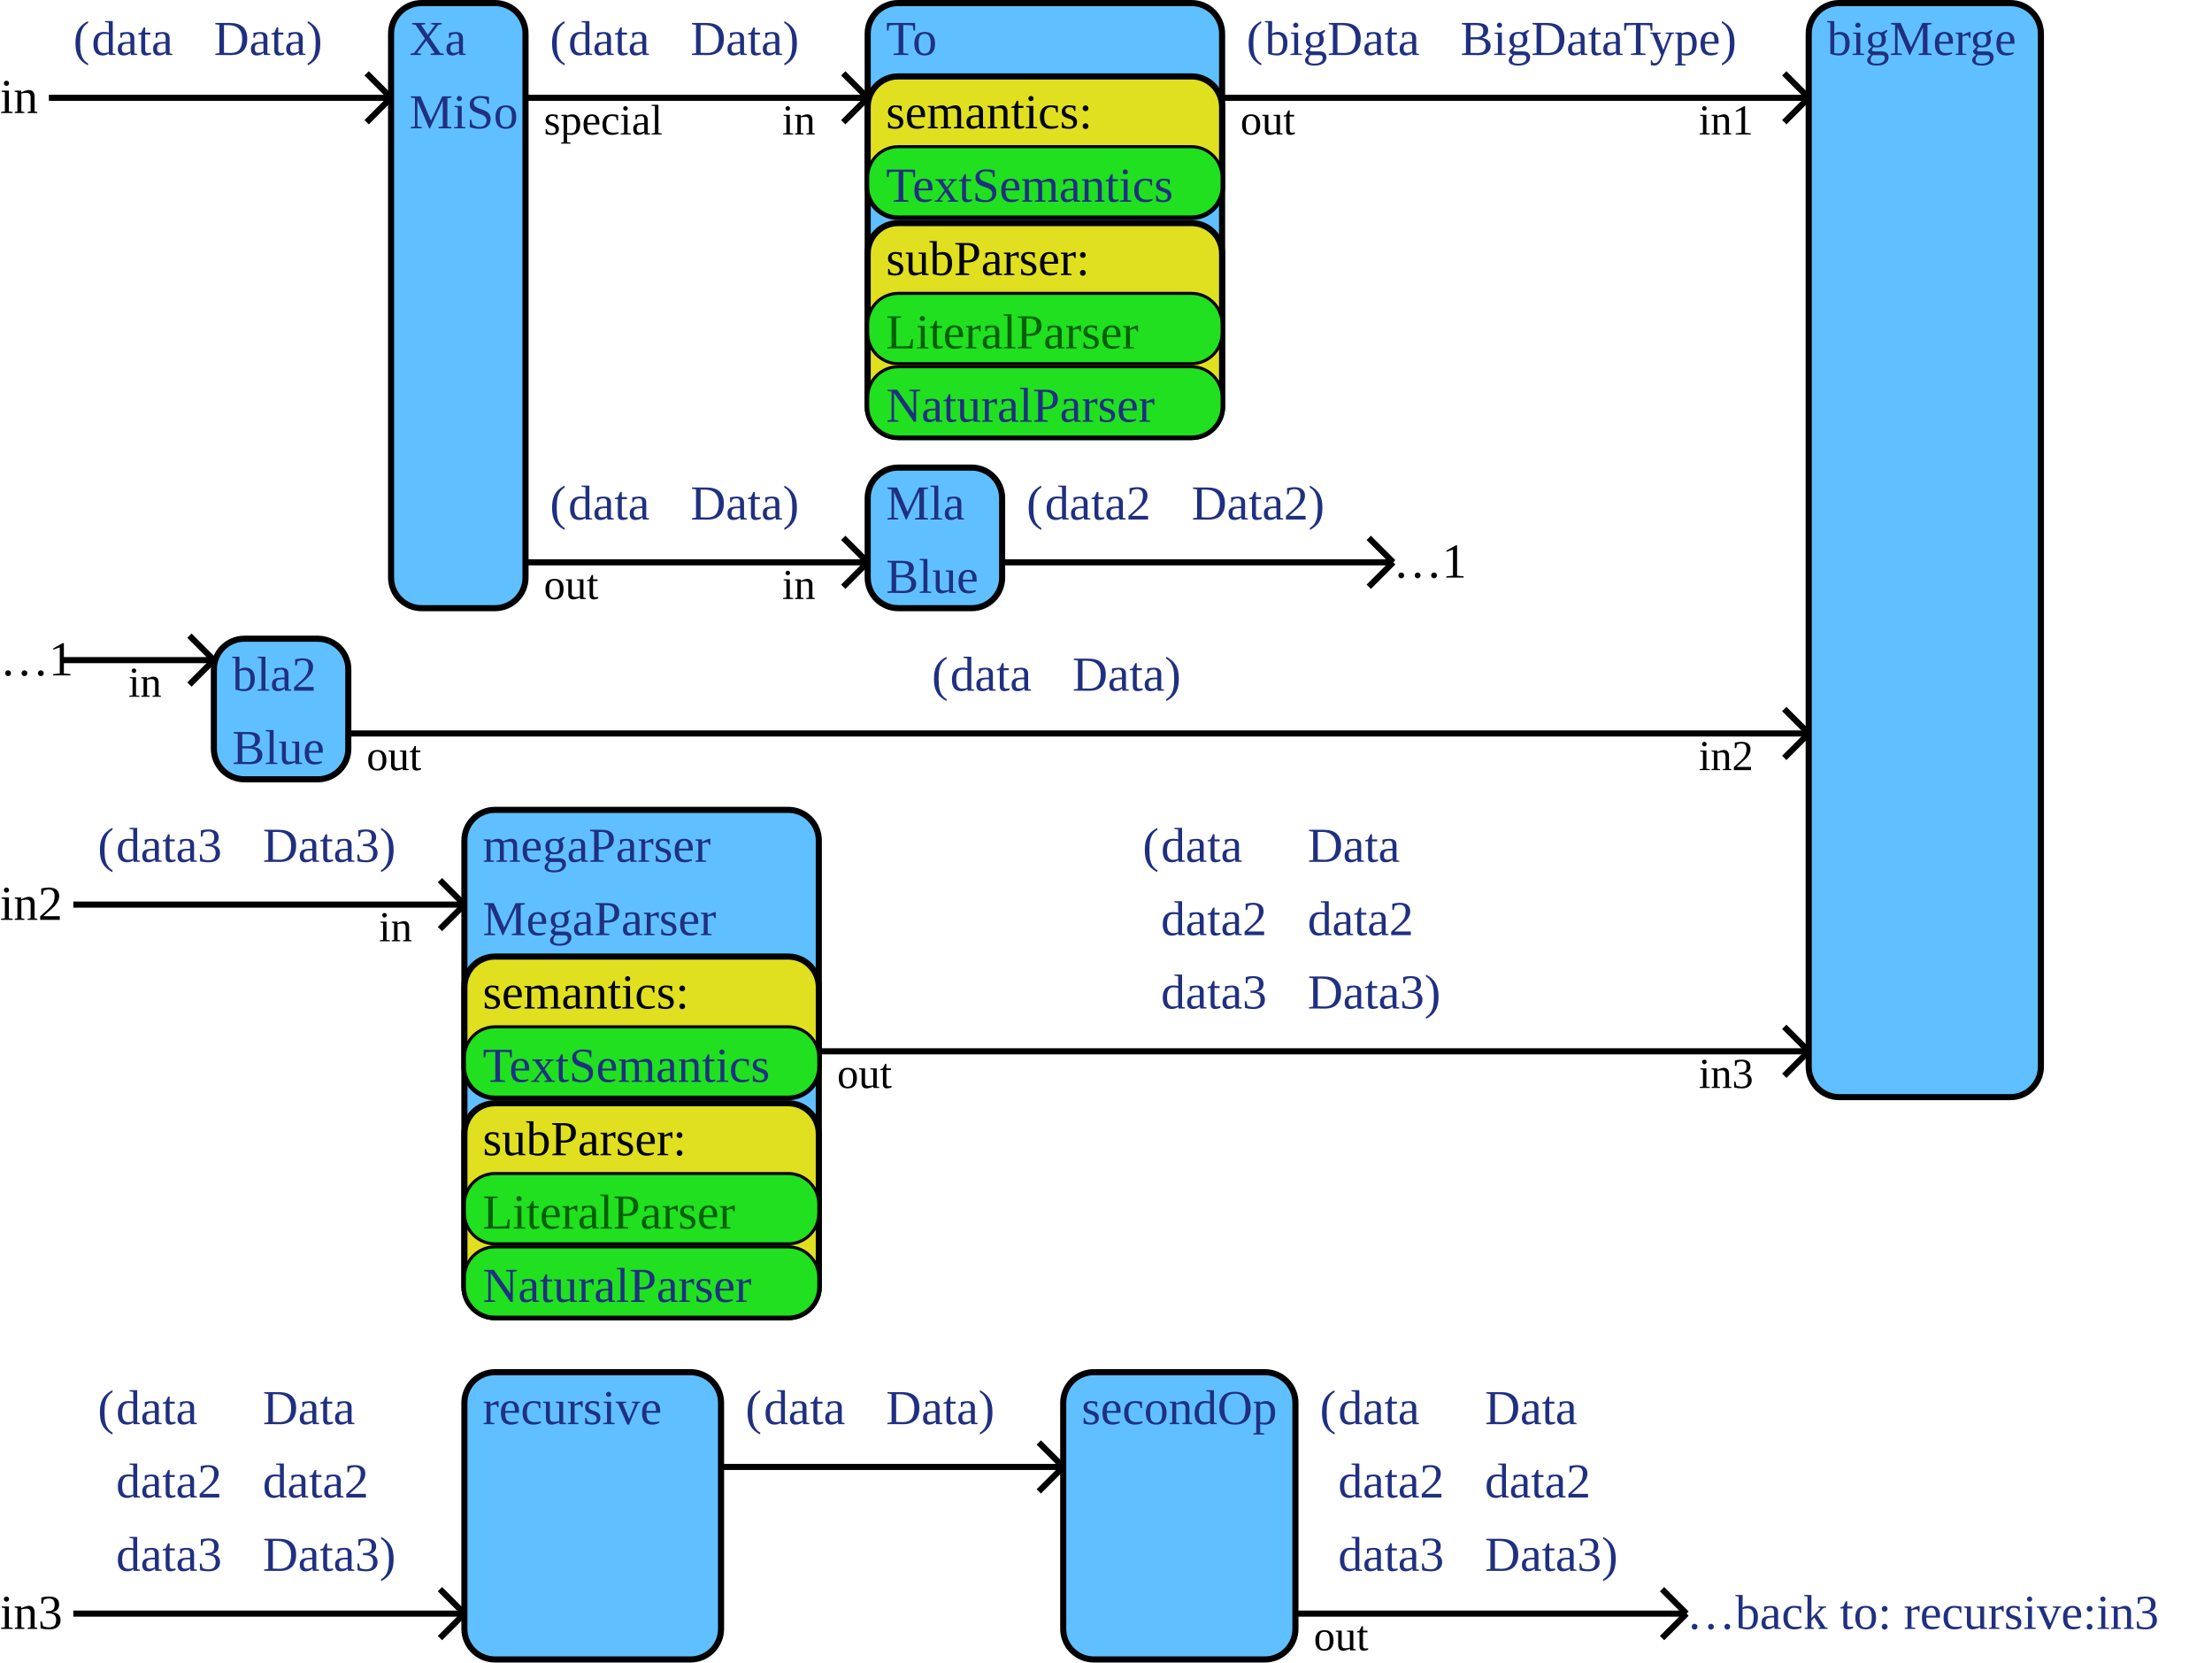
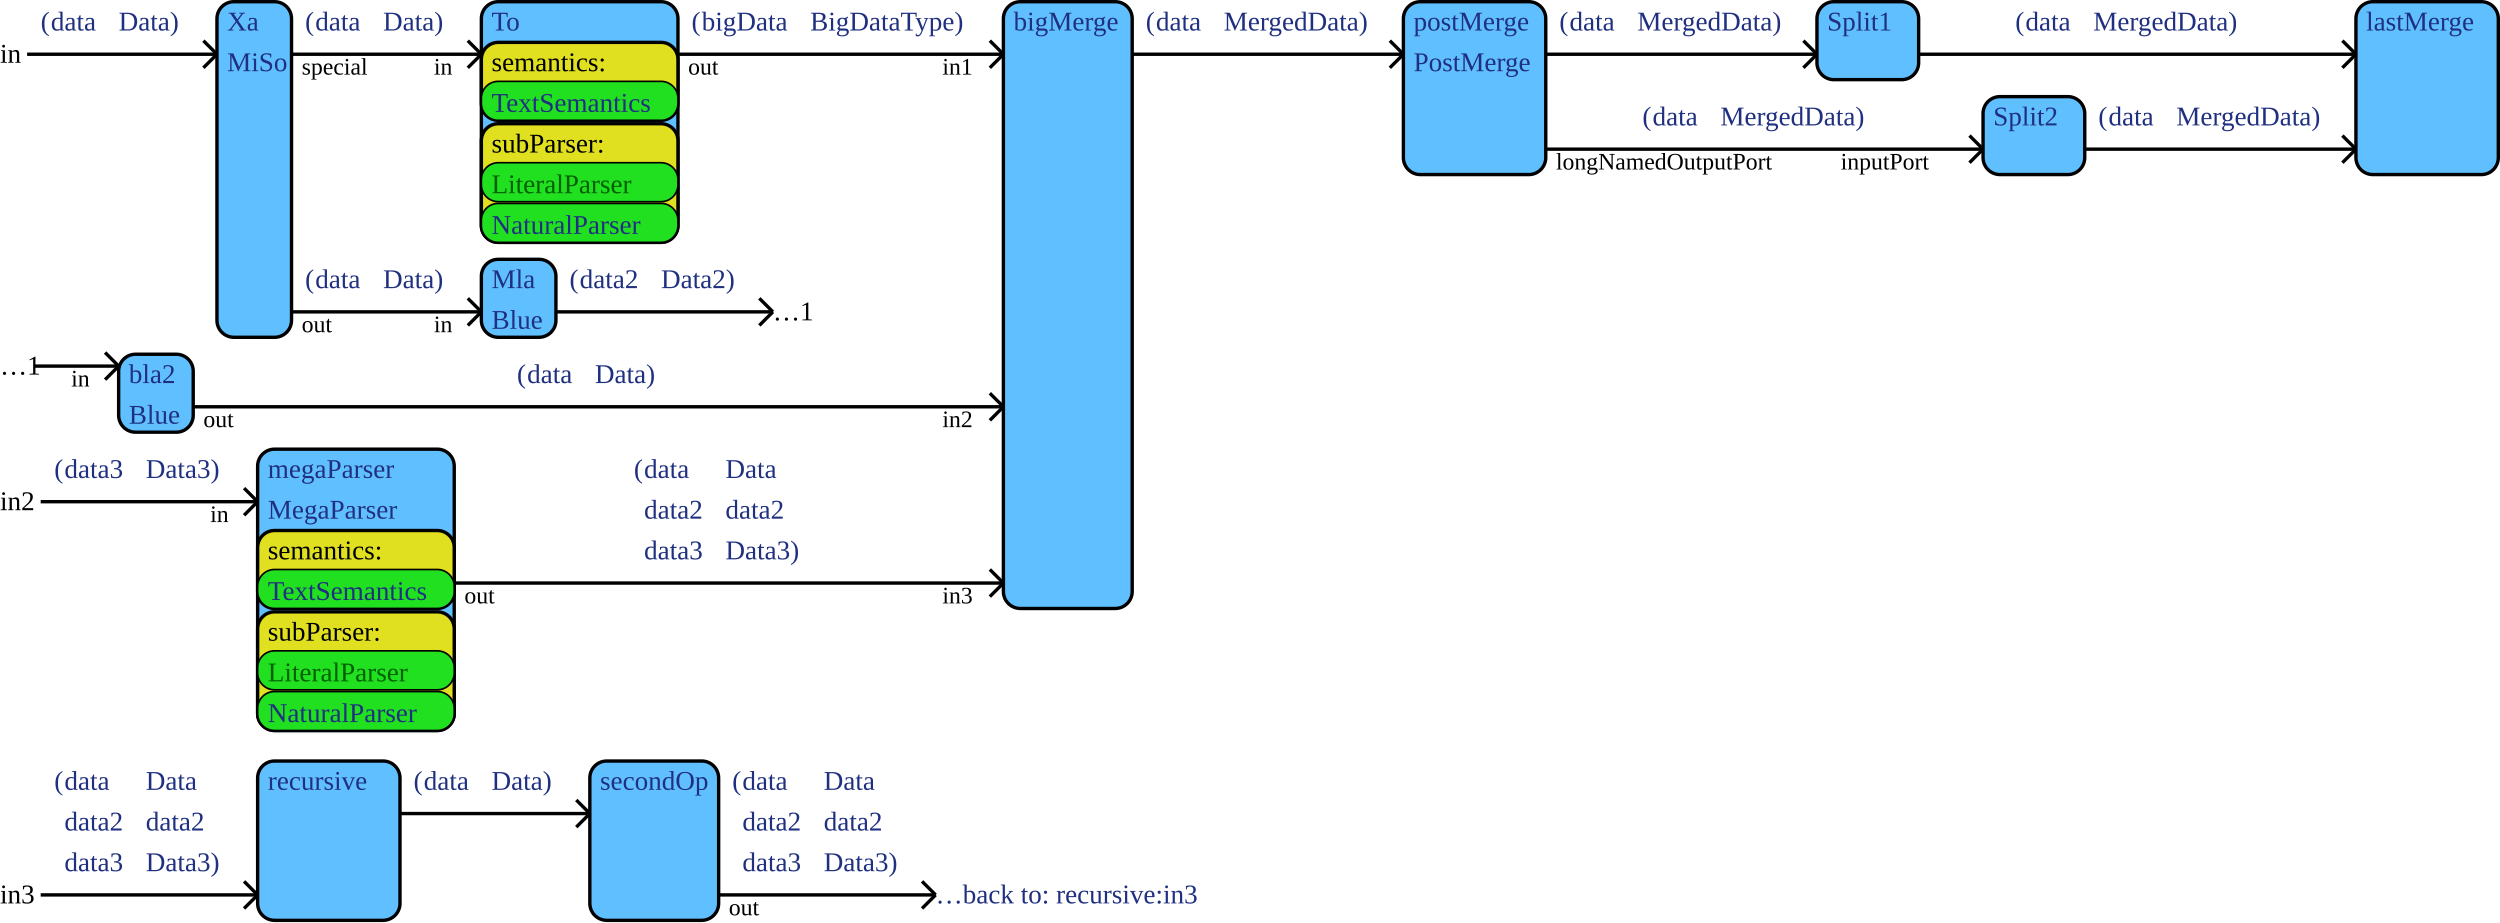
- <svg xmlns="http://www.w3.org/2000/svg" version="1.1" viewBox="0 0 724 544" width="724px" height="544px">
-   <rect fill="rgb(255,255,255)" fill-opacity="1" width="724" height="544" x="0" y="0" />
+ <svg xmlns="http://www.w3.org/2000/svg" version="1.1" viewBox="0 0 1475 544" width="1475px" height="544px">
+   <rect fill="rgb(255,255,255)" fill-opacity="1" width="1475" height="544" x="0" y="0" />
  <line stroke="rgb(0,0,0)" stroke-opacity="1.0" stroke-width="2" x1="16" y1="32" x2="128" y2="32" />
  <line stroke="rgb(0,0,0)" stroke-opacity="1.0" stroke-width="2" x1="120" y1="24" x2="128" y2="32" />
  <line stroke="rgb(0,0,0)" stroke-opacity="1.0" stroke-width="2" x1="120" y1="40" x2="128" y2="32" />
  <line stroke="rgb(0,0,0)" stroke-opacity="1.0" stroke-width="2" x1="172" y1="32" x2="284" y2="32" />
  <line stroke="rgb(0,0,0)" stroke-opacity="1.0" stroke-width="2" x1="276" y1="24" x2="284" y2="32" />
  <line stroke="rgb(0,0,0)" stroke-opacity="1.0" stroke-width="2" x1="276" y1="40" x2="284" y2="32" />
  <line stroke="rgb(0,0,0)" stroke-opacity="1.0" stroke-width="2" x1="400" y1="32" x2="592" y2="32" />
  <line stroke="rgb(0,0,0)" stroke-opacity="1.0" stroke-width="2" x1="584" y1="24" x2="592" y2="32" />
  <line stroke="rgb(0,0,0)" stroke-opacity="1.0" stroke-width="2" x1="584" y1="40" x2="592" y2="32" />
+   <line stroke="rgb(0,0,0)" stroke-opacity="1.0" stroke-width="2" x1="668" y1="32" x2="828" y2="32" />
+   <line stroke="rgb(0,0,0)" stroke-opacity="1.0" stroke-width="2" x1="820" y1="24" x2="828" y2="32" />
+   <line stroke="rgb(0,0,0)" stroke-opacity="1.0" stroke-width="2" x1="820" y1="40" x2="828" y2="32" />
+   <line stroke="rgb(0,0,0)" stroke-opacity="1.0" stroke-width="2" x1="912" y1="32" x2="1072" y2="32" />
+   <line stroke="rgb(0,0,0)" stroke-opacity="1.0" stroke-width="2" x1="1064" y1="24" x2="1072" y2="32" />
+   <line stroke="rgb(0,0,0)" stroke-opacity="1.0" stroke-width="2" x1="1064" y1="40" x2="1072" y2="32" />
+   <line stroke="rgb(0,0,0)" stroke-opacity="1.0" stroke-width="2" x1="1132" y1="32" x2="1390" y2="32" />
+   <line stroke="rgb(0,0,0)" stroke-opacity="1.0" stroke-width="2" x1="1382" y1="24" x2="1390" y2="32" />
+   <line stroke="rgb(0,0,0)" stroke-opacity="1.0" stroke-width="2" x1="1382" y1="40" x2="1390" y2="32" />
+   <line stroke="rgb(0,0,0)" stroke-opacity="1.0" stroke-width="2" x1="912" y1="88" x2="1170" y2="88" />
+   <line stroke="rgb(0,0,0)" stroke-opacity="1.0" stroke-width="2" x1="1162" y1="80" x2="1170" y2="88" />
+   <line stroke="rgb(0,0,0)" stroke-opacity="1.0" stroke-width="2" x1="1162" y1="96" x2="1170" y2="88" />
+   <line stroke="rgb(0,0,0)" stroke-opacity="1.0" stroke-width="2" x1="1230" y1="88" x2="1390" y2="88" />
+   <line stroke="rgb(0,0,0)" stroke-opacity="1.0" stroke-width="2" x1="1382" y1="80" x2="1390" y2="88" />
+   <line stroke="rgb(0,0,0)" stroke-opacity="1.0" stroke-width="2" x1="1382" y1="96" x2="1390" y2="88" />
  <line stroke="rgb(0,0,0)" stroke-opacity="1.0" stroke-width="2" x1="172" y1="184" x2="284" y2="184" />
  <line stroke="rgb(0,0,0)" stroke-opacity="1.0" stroke-width="2" x1="276" y1="176" x2="284" y2="184" />
  <line stroke="rgb(0,0,0)" stroke-opacity="1.0" stroke-width="2" x1="276" y1="192" x2="284" y2="184" />
  <line stroke="rgb(0,0,0)" stroke-opacity="1.0" stroke-width="2" x1="328" y1="184" x2="456" y2="184" />
  <line stroke="rgb(0,0,0)" stroke-opacity="1.0" stroke-width="2" x1="448" y1="176" x2="456" y2="184" />
  <line stroke="rgb(0,0,0)" stroke-opacity="1.0" stroke-width="2" x1="448" y1="192" x2="456" y2="184" />
  <line stroke="rgb(0,0,0)" stroke-opacity="1.0" stroke-width="2" x1="20" y1="216" x2="70" y2="216" />
  <line stroke="rgb(0,0,0)" stroke-opacity="1.0" stroke-width="2" x1="62" y1="208" x2="70" y2="216" />
  <line stroke="rgb(0,0,0)" stroke-opacity="1.0" stroke-width="2" x1="62" y1="224" x2="70" y2="216" />
  <line stroke="rgb(0,0,0)" stroke-opacity="1.0" stroke-width="2" x1="114" y1="240" x2="592" y2="240" />
  <line stroke="rgb(0,0,0)" stroke-opacity="1.0" stroke-width="2" x1="584" y1="232" x2="592" y2="240" />
  <line stroke="rgb(0,0,0)" stroke-opacity="1.0" stroke-width="2" x1="584" y1="248" x2="592" y2="240" />
  <line stroke="rgb(0,0,0)" stroke-opacity="1.0" stroke-width="2" x1="24" y1="296" x2="152" y2="296" />
  <line stroke="rgb(0,0,0)" stroke-opacity="1.0" stroke-width="2" x1="144" y1="288" x2="152" y2="296" />
  <line stroke="rgb(0,0,0)" stroke-opacity="1.0" stroke-width="2" x1="144" y1="304" x2="152" y2="296" />
  <line stroke="rgb(0,0,0)" stroke-opacity="1.0" stroke-width="2" x1="268" y1="344" x2="592" y2="344" />
  <line stroke="rgb(0,0,0)" stroke-opacity="1.0" stroke-width="2" x1="584" y1="336" x2="592" y2="344" />
  <line stroke="rgb(0,0,0)" stroke-opacity="1.0" stroke-width="2" x1="584" y1="352" x2="592" y2="344" />
  <line stroke="rgb(0,0,0)" stroke-opacity="1.0" stroke-width="2" x1="236" y1="480" x2="348" y2="480" />
  <line stroke="rgb(0,0,0)" stroke-opacity="1.0" stroke-width="2" x1="340" y1="472" x2="348" y2="480" />
  <line stroke="rgb(0,0,0)" stroke-opacity="1.0" stroke-width="2" x1="340" y1="488" x2="348" y2="480" />
  <line stroke="rgb(0,0,0)" stroke-opacity="1.0" stroke-width="2" x1="24" y1="528" x2="152" y2="528" />
  <line stroke="rgb(0,0,0)" stroke-opacity="1.0" stroke-width="2" x1="144" y1="520" x2="152" y2="528" />
  <line stroke="rgb(0,0,0)" stroke-opacity="1.0" stroke-width="2" x1="144" y1="536" x2="152" y2="528" />
  <line stroke="rgb(0,0,0)" stroke-opacity="1.0" stroke-width="2" x1="424" y1="528" x2="552" y2="528" />
  <line stroke="rgb(0,0,0)" stroke-opacity="1.0" stroke-width="2" x1="544" y1="520" x2="552" y2="528" />
  <line stroke="rgb(0,0,0)" stroke-opacity="1.0" stroke-width="2" x1="544" y1="536" x2="552" y2="528" />
  <rect fill="rgb(96,192,255)" fill-opacity="1.0" stroke="rgb(0,0,0)" stroke-opacity="1.0" stroke-width="2" width="44" height="198" x="128" y="1" rx="10" />
  <rect fill="rgb(96,192,255)" fill-opacity="1.0" stroke="rgb(0,0,0)" stroke-opacity="1.0" stroke-width="2" width="116" height="142" x="284" y="1" rx="10" />
  <rect fill="rgb(96,192,255)" fill-opacity="1.0" stroke="rgb(0,0,0)" stroke-opacity="1.0" stroke-width="2" width="76" height="358" x="592" y="1" rx="10" />
+   <rect fill="rgb(96,192,255)" fill-opacity="1.0" stroke="rgb(0,0,0)" stroke-opacity="1.0" stroke-width="2" width="84" height="102" x="828" y="1" rx="10" />
+   <rect fill="rgb(96,192,255)" fill-opacity="1.0" stroke="rgb(0,0,0)" stroke-opacity="1.0" stroke-width="2" width="60" height="46" x="1072" y="1" rx="10" />
+   <rect fill="rgb(96,192,255)" fill-opacity="1.0" stroke="rgb(0,0,0)" stroke-opacity="1.0" stroke-width="2" width="84" height="102" x="1390" y="1" rx="10" />
  <rect fill="rgb(224,224,32)" fill-opacity="1.0" stroke="rgb(0,0,0)" stroke-opacity="1.0" stroke-width="2" width="116" height="46" x="284" y="25" rx="10" />
  <rect fill="rgb(32,224,32)" fill-opacity="1.0" stroke="rgb(0,0,0)" stroke-opacity="1.0" stroke-width="1" width="116" height="23" x="284" y="48" rx="10" />
+   <rect fill="rgb(96,192,255)" fill-opacity="1.0" stroke="rgb(0,0,0)" stroke-opacity="1.0" stroke-width="2" width="60" height="46" x="1170" y="57" rx="10" />
  <rect fill="rgb(224,224,32)" fill-opacity="1.0" stroke="rgb(0,0,0)" stroke-opacity="1.0" stroke-width="2" width="116" height="70" x="284" y="73" rx="10" />
  <rect fill="rgb(32,224,32)" fill-opacity="1.0" stroke="rgb(0,0,0)" stroke-opacity="1.0" stroke-width="1" width="116" height="23" x="284" y="96" rx="10" />
  <rect fill="rgb(32,224,32)" fill-opacity="1.0" stroke="rgb(0,0,0)" stroke-opacity="1.0" stroke-width="1" width="116" height="23" x="284" y="120" rx="10" />
  <rect fill="rgb(96,192,255)" fill-opacity="1.0" stroke="rgb(0,0,0)" stroke-opacity="1.0" stroke-width="2" width="44" height="46" x="284" y="153" rx="10" />
  <rect fill="rgb(96,192,255)" fill-opacity="1.0" stroke="rgb(0,0,0)" stroke-opacity="1.0" stroke-width="2" width="44" height="46" x="70" y="209" rx="10" />
  <rect fill="rgb(96,192,255)" fill-opacity="1.0" stroke="rgb(0,0,0)" stroke-opacity="1.0" stroke-width="2" width="116" height="166" x="152" y="265" rx="10" />
  <rect fill="rgb(224,224,32)" fill-opacity="1.0" stroke="rgb(0,0,0)" stroke-opacity="1.0" stroke-width="2" width="116" height="46" x="152" y="313" rx="10" />
  <rect fill="rgb(32,224,32)" fill-opacity="1.0" stroke="rgb(0,0,0)" stroke-opacity="1.0" stroke-width="1" width="116" height="23" x="152" y="336" rx="10" />
  <rect fill="rgb(224,224,32)" fill-opacity="1.0" stroke="rgb(0,0,0)" stroke-opacity="1.0" stroke-width="2" width="116" height="70" x="152" y="361" rx="10" />
  <rect fill="rgb(32,224,32)" fill-opacity="1.0" stroke="rgb(0,0,0)" stroke-opacity="1.0" stroke-width="1" width="116" height="23" x="152" y="384" rx="10" />
  <rect fill="rgb(32,224,32)" fill-opacity="1.0" stroke="rgb(0,0,0)" stroke-opacity="1.0" stroke-width="1" width="116" height="23" x="152" y="408" rx="10" />
  <rect fill="rgb(96,192,255)" fill-opacity="1.0" stroke="rgb(0,0,0)" stroke-opacity="1.0" stroke-width="2" width="84" height="94" x="152" y="449" rx="10" />
  <rect fill="rgb(96,192,255)" fill-opacity="1.0" stroke="rgb(0,0,0)" stroke-opacity="1.0" stroke-width="2" width="76" height="94" x="348" y="449" rx="10" />
  <text fill="rgb(32,48,128)" fill-opacity="1.0" font-size="16" x="24" y="18" textLength="6" lengthAdjust="spacingAndGlyphs">(</text>
  <text fill="rgb(32,48,128)" fill-opacity="1.0" font-size="16" x="30" y="18" textLength="32" lengthAdjust="spacingAndGlyphs">data</text>
  <text fill="rgb(32,48,128)" fill-opacity="1.0" font-size="16" x="70" y="18" textLength="38" lengthAdjust="spacingAndGlyphs">Data)</text>
  <text fill="rgb(32,48,128)" fill-opacity="1.0" font-size="16" x="134" y="18" textLength="16" lengthAdjust="spacingAndGlyphs">Xa</text>
  <text fill="rgb(32,48,128)" fill-opacity="1.0" font-size="16" x="180" y="18" textLength="6" lengthAdjust="spacingAndGlyphs">(</text>
  <text fill="rgb(32,48,128)" fill-opacity="1.0" font-size="16" x="186" y="18" textLength="32" lengthAdjust="spacingAndGlyphs">data</text>
  <text fill="rgb(32,48,128)" fill-opacity="1.0" font-size="16" x="226" y="18" textLength="38" lengthAdjust="spacingAndGlyphs">Data)</text>
  <text fill="rgb(32,48,128)" fill-opacity="1.0" font-size="16" x="290" y="18" textLength="16" lengthAdjust="spacingAndGlyphs">To</text>
  <text fill="rgb(32,48,128)" fill-opacity="1.0" font-size="16" x="408" y="18" textLength="6" lengthAdjust="spacingAndGlyphs">(</text>
  <text fill="rgb(32,48,128)" fill-opacity="1.0" font-size="16" x="414" y="18" textLength="56" lengthAdjust="spacingAndGlyphs">bigData</text>
  <text fill="rgb(32,48,128)" fill-opacity="1.0" font-size="16" x="478" y="18" textLength="94" lengthAdjust="spacingAndGlyphs">BigDataType)</text>
  <text fill="rgb(32,48,128)" fill-opacity="1.0" font-size="16" x="598" y="18" textLength="64" lengthAdjust="spacingAndGlyphs">bigMerge</text>
+   <text fill="rgb(32,48,128)" fill-opacity="1.0" font-size="16" x="676" y="18" textLength="6" lengthAdjust="spacingAndGlyphs">(</text>
+   <text fill="rgb(32,48,128)" fill-opacity="1.0" font-size="16" x="682" y="18" textLength="32" lengthAdjust="spacingAndGlyphs">data</text>
+   <text fill="rgb(32,48,128)" fill-opacity="1.0" font-size="16" x="722" y="18" textLength="86" lengthAdjust="spacingAndGlyphs">MergedData)</text>
+   <text fill="rgb(32,48,128)" fill-opacity="1.0" font-size="16" x="834" y="18" textLength="72" lengthAdjust="spacingAndGlyphs">postMerge</text>
+   <text fill="rgb(32,48,128)" fill-opacity="1.0" font-size="16" x="920" y="18" textLength="6" lengthAdjust="spacingAndGlyphs">(</text>
+   <text fill="rgb(32,48,128)" fill-opacity="1.0" font-size="16" x="926" y="18" textLength="32" lengthAdjust="spacingAndGlyphs">data</text>
+   <text fill="rgb(32,48,128)" fill-opacity="1.0" font-size="16" x="966" y="18" textLength="86" lengthAdjust="spacingAndGlyphs">MergedData)</text>
+   <text fill="rgb(32,48,128)" fill-opacity="1.0" font-size="16" x="1078" y="18" textLength="48" lengthAdjust="spacingAndGlyphs">Split1</text>
+   <text fill="rgb(32,48,128)" fill-opacity="1.0" font-size="16" x="1189" y="18" textLength="6" lengthAdjust="spacingAndGlyphs">(</text>
+   <text fill="rgb(32,48,128)" fill-opacity="1.0" font-size="16" x="1195" y="18" textLength="32" lengthAdjust="spacingAndGlyphs">data</text>
+   <text fill="rgb(32,48,128)" fill-opacity="1.0" font-size="16" x="1235" y="18" textLength="86" lengthAdjust="spacingAndGlyphs">MergedData)</text>
+   <text fill="rgb(32,48,128)" fill-opacity="1.0" font-size="16" x="1396" y="18" textLength="72" lengthAdjust="spacingAndGlyphs">lastMerge</text>
  <text fill="rgb(0,0,0)" fill-opacity="1.0" font-size="16" x="0" y="37" textLength="16" lengthAdjust="spacingAndGlyphs">in</text>
  <text fill="rgb(32,48,128)" fill-opacity="1.0" font-size="16" x="134" y="42" textLength="32" lengthAdjust="spacingAndGlyphs">MiSo</text>
  <text fill="rgb(0,0,0)" fill-opacity="1.0" font-size="14" x="178" y="44" textLength="56" lengthAdjust="spacingAndGlyphs">special</text>
  <text fill="rgb(0,0,0)" fill-opacity="1.0" font-size="14" x="256" y="44" textLength="16" lengthAdjust="spacingAndGlyphs">in</text>
  <text fill="rgb(0,0,0)" fill-opacity="1.0" font-size="16" x="290" y="42" textLength="80" lengthAdjust="spacingAndGlyphs">semantics:</text>
  <text fill="rgb(0,0,0)" fill-opacity="1.0" font-size="14" x="406" y="44" textLength="24" lengthAdjust="spacingAndGlyphs">out</text>
  <text fill="rgb(0,0,0)" fill-opacity="1.0" font-size="14" x="556" y="44" textLength="24" lengthAdjust="spacingAndGlyphs">in1</text>
+   <text fill="rgb(32,48,128)" fill-opacity="1.0" font-size="16" x="834" y="42" textLength="72" lengthAdjust="spacingAndGlyphs">PostMerge</text>
  <text fill="rgb(32,48,128)" fill-opacity="1.0" font-size="16" x="290" y="66" textLength="104" lengthAdjust="spacingAndGlyphs">TextSemantics</text>
+   <text fill="rgb(32,48,128)" fill-opacity="1.0" font-size="16" x="969" y="74" textLength="6" lengthAdjust="spacingAndGlyphs">(</text>
+   <text fill="rgb(32,48,128)" fill-opacity="1.0" font-size="16" x="975" y="74" textLength="32" lengthAdjust="spacingAndGlyphs">data</text>
+   <text fill="rgb(32,48,128)" fill-opacity="1.0" font-size="16" x="1015" y="74" textLength="86" lengthAdjust="spacingAndGlyphs">MergedData)</text>
+   <text fill="rgb(32,48,128)" fill-opacity="1.0" font-size="16" x="1176" y="74" textLength="48" lengthAdjust="spacingAndGlyphs">Split2</text>
+   <text fill="rgb(32,48,128)" fill-opacity="1.0" font-size="16" x="1238" y="74" textLength="6" lengthAdjust="spacingAndGlyphs">(</text>
+   <text fill="rgb(32,48,128)" fill-opacity="1.0" font-size="16" x="1244" y="74" textLength="32" lengthAdjust="spacingAndGlyphs">data</text>
+   <text fill="rgb(32,48,128)" fill-opacity="1.0" font-size="16" x="1284" y="74" textLength="86" lengthAdjust="spacingAndGlyphs">MergedData)</text>
  <text fill="rgb(0,0,0)" fill-opacity="1.0" font-size="16" x="290" y="90" textLength="80" lengthAdjust="spacingAndGlyphs">subParser:</text>
+   <text fill="rgb(0,0,0)" fill-opacity="1.0" font-size="14" x="918" y="100" textLength="152" lengthAdjust="spacingAndGlyphs">longNamedOutputPort</text>
+   <text fill="rgb(0,0,0)" fill-opacity="1.0" font-size="14" x="1086" y="100" textLength="72" lengthAdjust="spacingAndGlyphs">inputPort</text>
  <text fill="rgb(0,96,0)" fill-opacity="1.0" font-size="16" x="290" y="114" textLength="104" lengthAdjust="spacingAndGlyphs">LiteralParser</text>
  <text fill="rgb(32,48,128)" fill-opacity="1.0" font-size="16" x="290" y="138" textLength="104" lengthAdjust="spacingAndGlyphs">NaturalParser</text>
  <text fill="rgb(32,48,128)" fill-opacity="1.0" font-size="16" x="180" y="170" textLength="6" lengthAdjust="spacingAndGlyphs">(</text>
  <text fill="rgb(32,48,128)" fill-opacity="1.0" font-size="16" x="186" y="170" textLength="32" lengthAdjust="spacingAndGlyphs">data</text>
  <text fill="rgb(32,48,128)" fill-opacity="1.0" font-size="16" x="226" y="170" textLength="38" lengthAdjust="spacingAndGlyphs">Data)</text>
  <text fill="rgb(32,48,128)" fill-opacity="1.0" font-size="16" x="290" y="170" textLength="24" lengthAdjust="spacingAndGlyphs">Mla</text>
  <text fill="rgb(32,48,128)" fill-opacity="1.0" font-size="16" x="336" y="170" textLength="6" lengthAdjust="spacingAndGlyphs">(</text>
  <text fill="rgb(32,48,128)" fill-opacity="1.0" font-size="16" x="342" y="170" textLength="40" lengthAdjust="spacingAndGlyphs">data2</text>
  <text fill="rgb(32,48,128)" fill-opacity="1.0" font-size="16" x="390" y="170" textLength="46" lengthAdjust="spacingAndGlyphs">Data2)</text>
  <text fill="rgb(0,0,0)" fill-opacity="1.0" font-size="14" x="178" y="196" textLength="24" lengthAdjust="spacingAndGlyphs">out</text>
  <text fill="rgb(0,0,0)" fill-opacity="1.0" font-size="14" x="256" y="196" textLength="16" lengthAdjust="spacingAndGlyphs">in</text>
  <text fill="rgb(32,48,128)" fill-opacity="1.0" font-size="16" x="290" y="194" textLength="32" lengthAdjust="spacingAndGlyphs">Blue</text>
  <text fill="rgb(0,0,0)" fill-opacity="1.0" font-size="16" x="456" y="189" textLength="20" lengthAdjust="spacingAndGlyphs">…1</text>
  <text fill="rgb(0,0,0)" fill-opacity="1.0" font-size="16" x="0" y="221" textLength="20" lengthAdjust="spacingAndGlyphs">…1</text>
  <text fill="rgb(0,0,0)" fill-opacity="1.0" font-size="14" x="42" y="228" textLength="16" lengthAdjust="spacingAndGlyphs">in</text>
  <text fill="rgb(32,48,128)" fill-opacity="1.0" font-size="16" x="76" y="226" textLength="32" lengthAdjust="spacingAndGlyphs">bla2</text>
  <text fill="rgb(32,48,128)" fill-opacity="1.0" font-size="16" x="305" y="226" textLength="6" lengthAdjust="spacingAndGlyphs">(</text>
  <text fill="rgb(32,48,128)" fill-opacity="1.0" font-size="16" x="311" y="226" textLength="32" lengthAdjust="spacingAndGlyphs">data</text>
  <text fill="rgb(32,48,128)" fill-opacity="1.0" font-size="16" x="351" y="226" textLength="38" lengthAdjust="spacingAndGlyphs">Data)</text>
  <text fill="rgb(32,48,128)" fill-opacity="1.0" font-size="16" x="76" y="250" textLength="32" lengthAdjust="spacingAndGlyphs">Blue</text>
  <text fill="rgb(0,0,0)" fill-opacity="1.0" font-size="14" x="120" y="252" textLength="24" lengthAdjust="spacingAndGlyphs">out</text>
  <text fill="rgb(0,0,0)" fill-opacity="1.0" font-size="14" x="556" y="252" textLength="24" lengthAdjust="spacingAndGlyphs">in2</text>
  <text fill="rgb(32,48,128)" fill-opacity="1.0" font-size="16" x="32" y="282" textLength="6" lengthAdjust="spacingAndGlyphs">(</text>
  <text fill="rgb(32,48,128)" fill-opacity="1.0" font-size="16" x="38" y="282" textLength="40" lengthAdjust="spacingAndGlyphs">data3</text>
  <text fill="rgb(32,48,128)" fill-opacity="1.0" font-size="16" x="86" y="282" textLength="46" lengthAdjust="spacingAndGlyphs">Data3)</text>
  <text fill="rgb(32,48,128)" fill-opacity="1.0" font-size="16" x="158" y="282" textLength="80" lengthAdjust="spacingAndGlyphs">megaParser</text>
  <text fill="rgb(32,48,128)" fill-opacity="1.0" font-size="16" x="374" y="282" textLength="6" lengthAdjust="spacingAndGlyphs">(</text>
  <text fill="rgb(32,48,128)" fill-opacity="1.0" font-size="16" x="380" y="282" textLength="32" lengthAdjust="spacingAndGlyphs">data</text>
  <text fill="rgb(32,48,128)" fill-opacity="1.0" font-size="16" x="428" y="282" textLength="32" lengthAdjust="spacingAndGlyphs">Data</text>
  <text fill="rgb(0,0,0)" fill-opacity="1.0" font-size="16" x="0" y="301" textLength="24" lengthAdjust="spacingAndGlyphs">in2</text>
  <text fill="rgb(0,0,0)" fill-opacity="1.0" font-size="14" x="124" y="308" textLength="16" lengthAdjust="spacingAndGlyphs">in</text>
  <text fill="rgb(32,48,128)" fill-opacity="1.0" font-size="16" x="158" y="306" textLength="80" lengthAdjust="spacingAndGlyphs">MegaParser</text>
  <text fill="rgb(32,48,128)" fill-opacity="1.0" font-size="16" x="380" y="306" textLength="40" lengthAdjust="spacingAndGlyphs">data2</text>
  <text fill="rgb(32,48,128)" fill-opacity="1.0" font-size="16" x="428" y="306" textLength="40" lengthAdjust="spacingAndGlyphs">data2</text>
  <text fill="rgb(0,0,0)" fill-opacity="1.0" font-size="16" x="158" y="330" textLength="80" lengthAdjust="spacingAndGlyphs">semantics:</text>
  <text fill="rgb(32,48,128)" fill-opacity="1.0" font-size="16" x="380" y="330" textLength="40" lengthAdjust="spacingAndGlyphs">data3</text>
  <text fill="rgb(32,48,128)" fill-opacity="1.0" font-size="16" x="428" y="330" textLength="46" lengthAdjust="spacingAndGlyphs">Data3)</text>
  <text fill="rgb(32,48,128)" fill-opacity="1.0" font-size="16" x="158" y="354" textLength="104" lengthAdjust="spacingAndGlyphs">TextSemantics</text>
  <text fill="rgb(0,0,0)" fill-opacity="1.0" font-size="14" x="274" y="356" textLength="24" lengthAdjust="spacingAndGlyphs">out</text>
  <text fill="rgb(0,0,0)" fill-opacity="1.0" font-size="14" x="556" y="356" textLength="24" lengthAdjust="spacingAndGlyphs">in3</text>
  <text fill="rgb(0,0,0)" fill-opacity="1.0" font-size="16" x="158" y="378" textLength="80" lengthAdjust="spacingAndGlyphs">subParser:</text>
  <text fill="rgb(0,96,0)" fill-opacity="1.0" font-size="16" x="158" y="402" textLength="104" lengthAdjust="spacingAndGlyphs">LiteralParser</text>
  <text fill="rgb(32,48,128)" fill-opacity="1.0" font-size="16" x="158" y="426" textLength="104" lengthAdjust="spacingAndGlyphs">NaturalParser</text>
  <text fill="rgb(32,48,128)" fill-opacity="1.0" font-size="16" x="32" y="466" textLength="6" lengthAdjust="spacingAndGlyphs">(</text>
  <text fill="rgb(32,48,128)" fill-opacity="1.0" font-size="16" x="38" y="466" textLength="32" lengthAdjust="spacingAndGlyphs">data</text>
  <text fill="rgb(32,48,128)" fill-opacity="1.0" font-size="16" x="86" y="466" textLength="32" lengthAdjust="spacingAndGlyphs">Data</text>
  <text fill="rgb(32,48,128)" fill-opacity="1.0" font-size="16" x="158" y="466" textLength="72" lengthAdjust="spacingAndGlyphs">recursive</text>
  <text fill="rgb(32,48,128)" fill-opacity="1.0" font-size="16" x="244" y="466" textLength="6" lengthAdjust="spacingAndGlyphs">(</text>
  <text fill="rgb(32,48,128)" fill-opacity="1.0" font-size="16" x="250" y="466" textLength="32" lengthAdjust="spacingAndGlyphs">data</text>
  <text fill="rgb(32,48,128)" fill-opacity="1.0" font-size="16" x="290" y="466" textLength="38" lengthAdjust="spacingAndGlyphs">Data)</text>
  <text fill="rgb(32,48,128)" fill-opacity="1.0" font-size="16" x="354" y="466" textLength="64" lengthAdjust="spacingAndGlyphs">secondOp</text>
  <text fill="rgb(32,48,128)" fill-opacity="1.0" font-size="16" x="432" y="466" textLength="6" lengthAdjust="spacingAndGlyphs">(</text>
  <text fill="rgb(32,48,128)" fill-opacity="1.0" font-size="16" x="438" y="466" textLength="32" lengthAdjust="spacingAndGlyphs">data</text>
  <text fill="rgb(32,48,128)" fill-opacity="1.0" font-size="16" x="486" y="466" textLength="32" lengthAdjust="spacingAndGlyphs">Data</text>
  <text fill="rgb(32,48,128)" fill-opacity="1.0" font-size="16" x="38" y="490" textLength="40" lengthAdjust="spacingAndGlyphs">data2</text>
  <text fill="rgb(32,48,128)" fill-opacity="1.0" font-size="16" x="86" y="490" textLength="40" lengthAdjust="spacingAndGlyphs">data2</text>
  <text fill="rgb(32,48,128)" fill-opacity="1.0" font-size="16" x="438" y="490" textLength="40" lengthAdjust="spacingAndGlyphs">data2</text>
  <text fill="rgb(32,48,128)" fill-opacity="1.0" font-size="16" x="486" y="490" textLength="40" lengthAdjust="spacingAndGlyphs">data2</text>
  <text fill="rgb(32,48,128)" fill-opacity="1.0" font-size="16" x="38" y="514" textLength="40" lengthAdjust="spacingAndGlyphs">data3</text>
  <text fill="rgb(32,48,128)" fill-opacity="1.0" font-size="16" x="86" y="514" textLength="46" lengthAdjust="spacingAndGlyphs">Data3)</text>
  <text fill="rgb(32,48,128)" fill-opacity="1.0" font-size="16" x="438" y="514" textLength="40" lengthAdjust="spacingAndGlyphs">data3</text>
  <text fill="rgb(32,48,128)" fill-opacity="1.0" font-size="16" x="486" y="514" textLength="46" lengthAdjust="spacingAndGlyphs">Data3)</text>
  <text fill="rgb(0,0,0)" fill-opacity="1.0" font-size="16" x="0" y="533" textLength="24" lengthAdjust="spacingAndGlyphs">in3</text>
  <text fill="rgb(0,0,0)" fill-opacity="1.0" font-size="14" x="430" y="540" textLength="24" lengthAdjust="spacingAndGlyphs">out</text>
  <text fill="rgb(32,48,128)" fill-opacity="1.0" font-size="16" x="552" y="533" textLength="172" lengthAdjust="spacingAndGlyphs">…back to: recursive:in3</text>
</svg>
